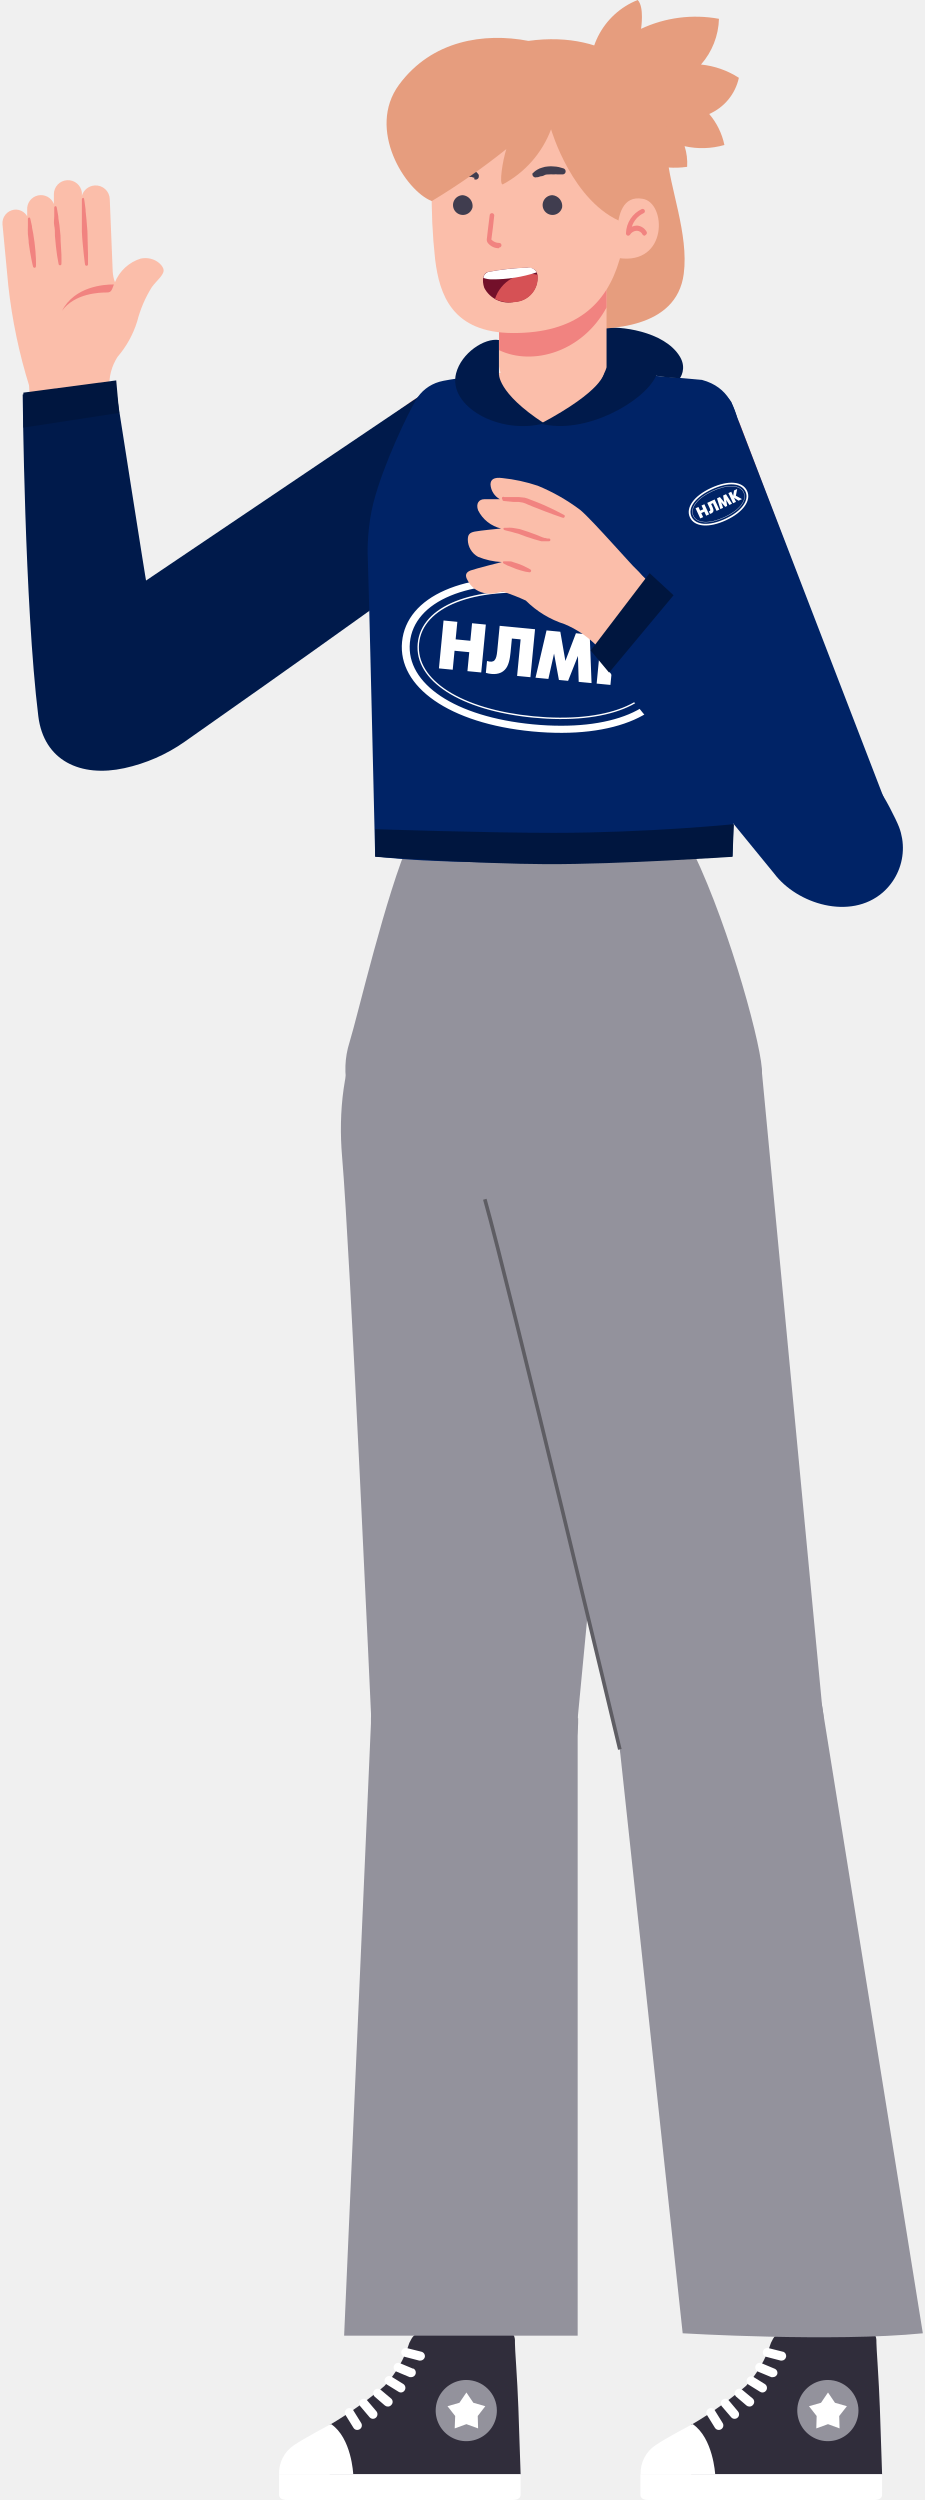
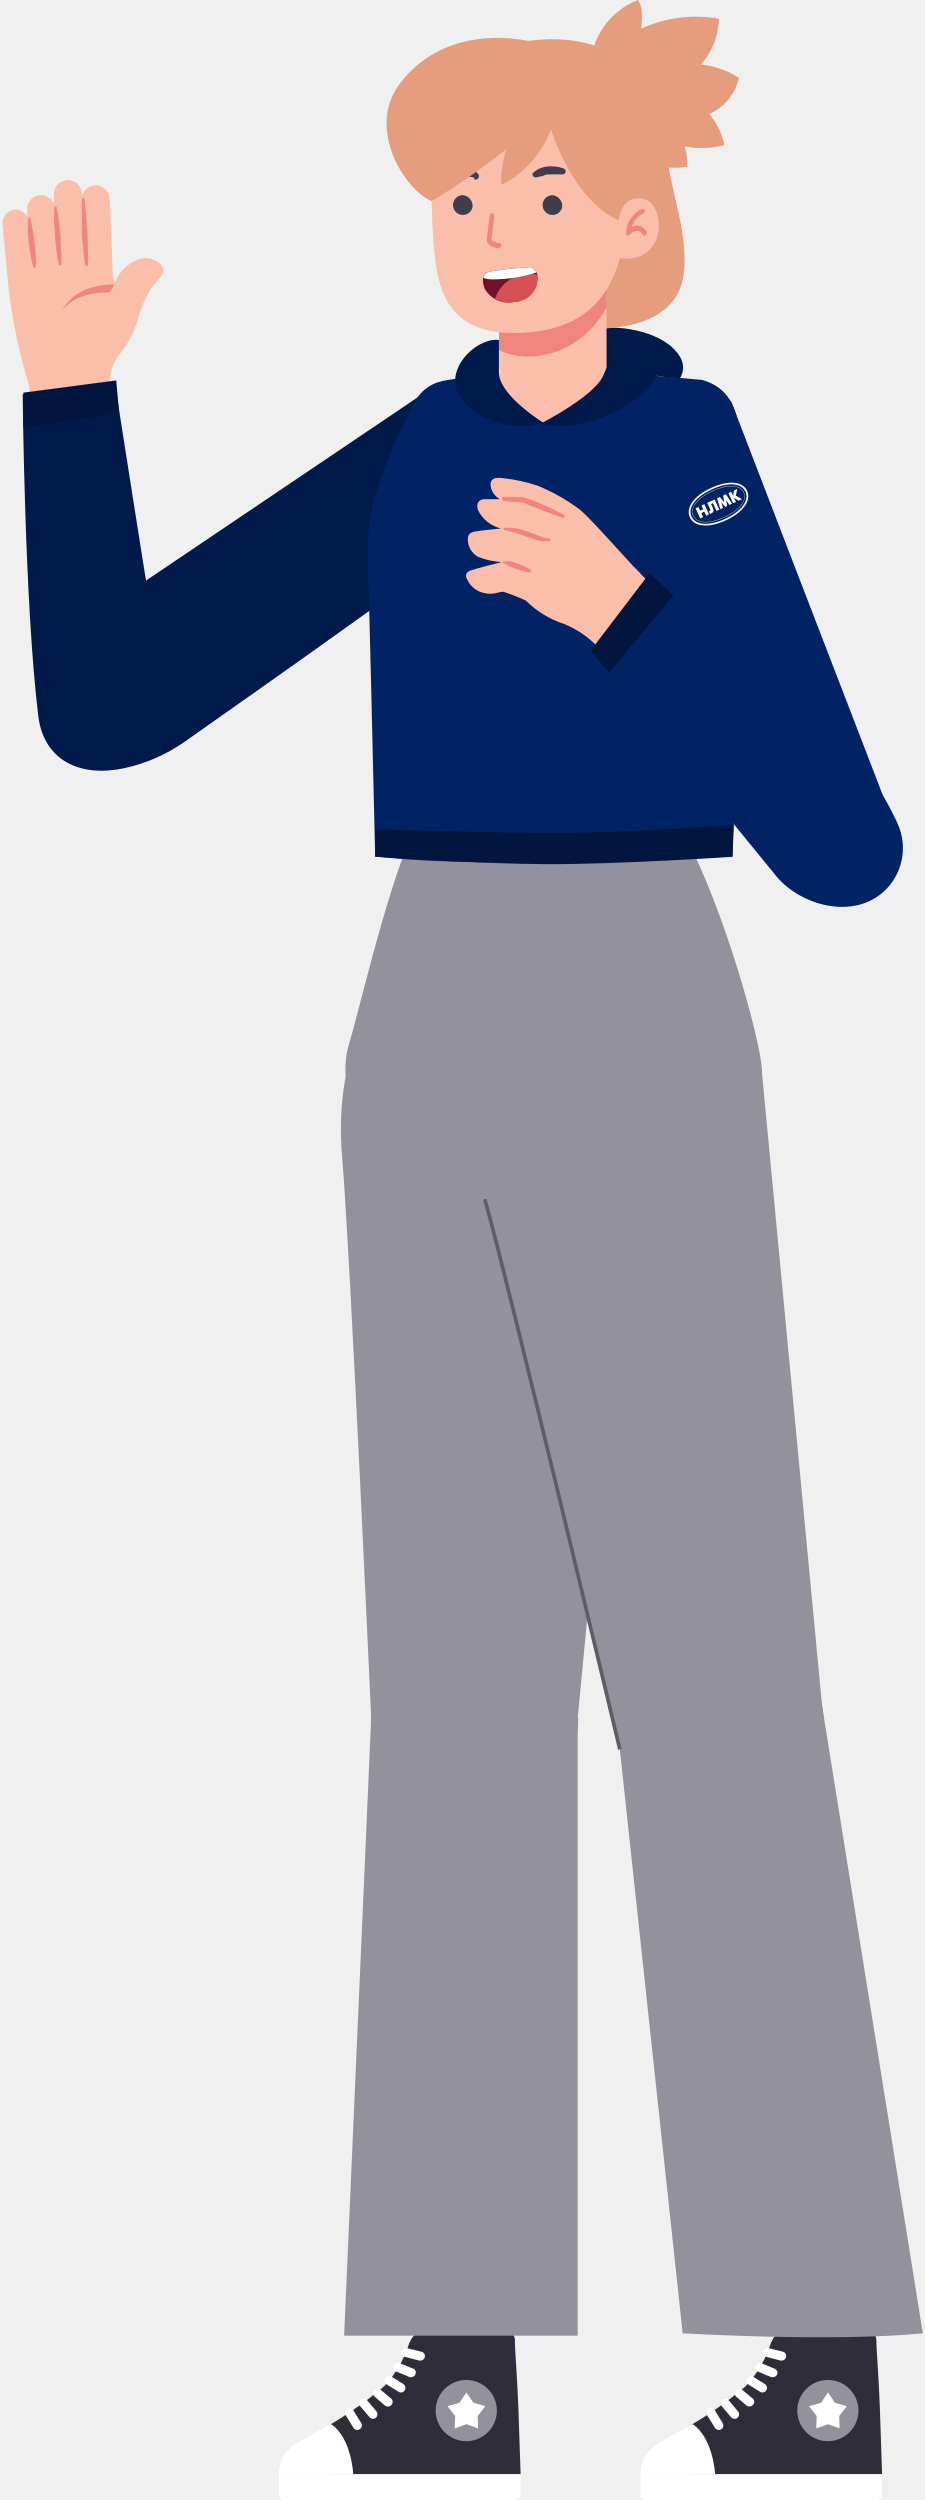
<svg xmlns="http://www.w3.org/2000/svg" width="190" height="514" viewBox="0 0 190 514" fill="none">
  <path d="M156.635 219.656C156.1 212.928 148.887 187.134 141.139 172.44C141.139 172.44 124.237 174.576 113.353 174.611C101.996 174.648 84.354 172.44 84.354 172.44C79.302 183.88 73.546 208.872 71.87 214.264C70.859 217.436 70.736 220.825 71.515 224.062C72.294 227.3 73.946 230.261 76.291 232.626C82.047 239.159 96.887 246.64 100.311 246.64C115.045 244.535 129.486 240.737 143.349 235.321C151.17 232.043 157.145 226.408 156.635 219.656Z" fill="#93929C" />
  <path d="M22.493 79.564C22.393 77.375 22.979 75.21 24.169 73.37C26.001 71.246 27.374 68.765 28.201 66.084C28.837 63.595 29.853 61.219 31.212 59.04C32.184 57.705 33.641 56.612 33.641 55.592C33.641 54.571 31.698 52.604 28.929 53.163C27.743 53.532 26.654 54.159 25.738 54.999C24.823 55.839 24.105 56.87 23.635 58.02C23.369 57.32 23.214 56.582 23.173 55.834L22.566 40.946C22.557 40.56 22.47 40.18 22.312 39.828C22.153 39.476 21.925 39.159 21.642 38.897C21.36 38.634 21.027 38.431 20.664 38.299C20.301 38.167 19.916 38.109 19.53 38.129C18.916 38.155 18.326 38.373 17.842 38.752C17.359 39.131 17.006 39.652 16.834 40.242V39.562C16.741 38.838 16.377 38.176 15.816 37.709C15.255 37.243 14.538 37.006 13.809 37.046C13.081 37.086 12.394 37.4 11.887 37.925C11.381 38.45 11.091 39.148 11.078 39.877V41.942C10.835 41.305 10.371 40.777 9.771 40.454C9.171 40.131 8.475 40.035 7.81 40.182C7.144 40.329 6.554 40.71 6.146 41.256C5.739 41.802 5.541 42.477 5.589 43.156V44.468C5.327 44.008 4.938 43.635 4.468 43.393C3.997 43.152 3.467 43.053 2.941 43.108C2.221 43.199 1.565 43.567 1.112 44.134C0.659 44.7 0.444 45.421 0.513 46.144L1.703 58.7C2.482 65.78 3.946 72.767 6.075 79.564C6.1 80.698 6.363 81.815 6.846 82.842C7.33 83.87 8.022 84.784 8.88 85.528C9.738 86.271 10.742 86.827 11.827 87.159C12.913 87.491 14.056 87.593 15.182 87.457C16.202 87.491 17.218 87.305 18.159 86.913C19.101 86.52 19.948 85.929 20.641 85.18C21.334 84.432 21.858 83.543 22.178 82.573C22.498 81.604 22.605 80.578 22.493 79.564Z" fill="#FBBEAA" />
  <path d="M104.343 475.941C104.343 473.602 103.414 471.36 101.76 469.707C100.107 468.053 97.865 467.124 95.526 467.124C93.188 467.124 90.945 468.053 89.292 469.707C87.639 471.36 86.71 473.602 86.71 475.941V495.104H104.343V475.941Z" fill="#FBBEAA" />
  <path d="M87.341 479.511C85.18 479.511 84.791 480.458 84.16 481.697C83.135 484.998 81.384 488.027 79.035 490.562C75.528 493.549 71.765 496.223 67.79 498.553V508.705H107.039C107.039 508.705 106.772 500.69 106.577 495.031C106.383 489.372 105.824 482.474 105.873 481.746C105.922 481.017 105.873 479.511 104.537 479.511H87.341Z" fill="#302D3B" />
  <path d="M102.157 495.589C102.162 496.836 101.796 498.055 101.107 499.093C100.418 500.132 99.435 500.942 98.285 501.421C97.135 501.9 95.868 502.026 94.645 501.785C93.423 501.543 92.3 500.943 91.418 500.062C90.537 499.181 89.938 498.057 89.696 496.835C89.454 495.612 89.58 494.346 90.059 493.195C90.538 492.045 91.349 491.063 92.387 490.373C93.425 489.684 94.644 489.318 95.891 489.323C97.551 489.33 99.141 489.992 100.315 491.166C101.488 492.339 102.151 493.93 102.157 495.589Z" fill="#93929C" />
  <path d="M95.891 491.897L97.324 494.01L99.778 494.715L98.223 496.731L98.296 499.281L95.891 498.406L93.487 499.281L93.584 496.731L92.005 494.715L94.459 494.01L95.891 491.897Z" fill="white" />
  <path d="M68.057 498.383C68.057 498.383 62.495 501.321 60.406 502.754C59.439 503.41 58.654 504.299 58.123 505.339C57.592 506.38 57.333 507.538 57.37 508.705H72.623C72.623 508.705 72.307 501.249 68.057 498.383Z" fill="white" />
  <path d="M107.039 508.705V512.907C107.039 513.611 106.407 514 105.339 514H59.046C58.002 514 57.37 513.611 57.37 512.907V508.705H107.039Z" fill="white" />
  <path d="M72.624 495.541C72.489 495.334 72.279 495.188 72.039 495.134C71.799 495.079 71.547 495.121 71.336 495.249C71.232 495.313 71.141 495.398 71.069 495.498C70.998 495.598 70.947 495.711 70.92 495.831C70.893 495.951 70.89 496.075 70.911 496.196C70.933 496.318 70.978 496.433 71.045 496.536L72.672 499.159C72.751 499.295 72.864 499.408 73.001 499.485C73.138 499.561 73.293 499.6 73.449 499.597C73.629 499.594 73.805 499.544 73.959 499.451C74.064 499.386 74.155 499.302 74.226 499.202C74.298 499.102 74.349 498.989 74.376 498.869C74.403 498.749 74.406 498.625 74.385 498.503C74.363 498.382 74.318 498.267 74.251 498.164L72.624 495.541Z" fill="white" />
  <path d="M75.489 493.525C75.409 493.432 75.312 493.356 75.203 493.301C75.094 493.246 74.975 493.213 74.853 493.204C74.731 493.195 74.609 493.21 74.493 493.249C74.377 493.287 74.27 493.348 74.177 493.427C74.085 493.507 74.009 493.604 73.954 493.713C73.899 493.822 73.866 493.941 73.857 494.063C73.848 494.185 73.863 494.307 73.901 494.423C73.94 494.539 74.001 494.647 74.08 494.739L75.975 496.973C76.062 497.076 76.17 497.159 76.291 497.218C76.412 497.276 76.545 497.309 76.679 497.314C76.855 497.31 77.027 497.258 77.174 497.163C77.322 497.067 77.441 496.933 77.516 496.774C77.592 496.615 77.622 496.438 77.603 496.263C77.584 496.088 77.516 495.922 77.408 495.783L75.489 493.525Z" fill="white" />
  <path d="M78.184 491.266C77.991 491.142 77.759 491.092 77.532 491.126C77.305 491.159 77.097 491.275 76.949 491.45C76.8 491.626 76.72 491.849 76.724 492.079C76.728 492.309 76.816 492.529 76.97 492.699L79.132 494.57C79.301 494.713 79.517 494.791 79.739 494.788C79.873 494.793 80.006 494.767 80.128 494.712C80.25 494.657 80.358 494.575 80.443 494.472C80.533 494.388 80.605 494.287 80.653 494.174C80.702 494.061 80.727 493.94 80.727 493.817C80.727 493.694 80.702 493.572 80.653 493.459C80.605 493.346 80.533 493.245 80.443 493.161L78.184 491.266Z" fill="white" />
  <path d="M82.921 490.149L80.492 488.643C80.279 488.517 80.025 488.48 79.784 488.539C79.544 488.598 79.336 488.749 79.205 488.959C79.139 489.064 79.095 489.181 79.076 489.303C79.056 489.425 79.061 489.55 79.091 489.67C79.12 489.79 79.173 489.903 79.247 490.002C79.321 490.101 79.414 490.184 79.521 490.246L81.95 491.752C82.094 491.848 82.263 491.898 82.435 491.898C82.594 491.894 82.748 491.85 82.884 491.769C83.02 491.688 83.133 491.574 83.213 491.436C83.341 491.226 83.382 490.974 83.328 490.734C83.273 490.493 83.128 490.284 82.921 490.149Z" fill="white" />
  <path d="M84.962 487.016L82.242 485.875C82.01 485.778 81.749 485.778 81.516 485.873C81.284 485.969 81.1 486.153 81.003 486.385C80.956 486.498 80.931 486.619 80.931 486.742C80.931 486.865 80.956 486.986 81.003 487.099C81.051 487.212 81.12 487.315 81.208 487.401C81.295 487.486 81.399 487.554 81.513 487.599L84.233 488.741H84.597C84.807 488.73 85.007 488.649 85.166 488.512C85.325 488.375 85.433 488.189 85.475 487.983C85.517 487.778 85.489 487.564 85.396 487.376C85.303 487.187 85.15 487.036 84.962 486.944V487.016Z" fill="white" />
  <path d="M86.661 483.519L83.65 482.766C83.411 482.708 83.16 482.747 82.95 482.874C82.741 483.002 82.59 483.207 82.532 483.446C82.474 483.684 82.513 483.936 82.641 484.145C82.769 484.355 82.974 484.505 83.212 484.563L86.2 485.34H86.418C86.627 485.338 86.83 485.268 86.997 485.141C87.163 485.014 87.284 484.837 87.341 484.636C87.393 484.398 87.352 484.149 87.225 483.941C87.098 483.733 86.897 483.582 86.661 483.519Z" fill="white" />
  <path d="M117.24 353.385C116.973 341.629 109.055 335.946 97.324 336.237C85.593 336.529 77.141 342.674 77.408 354.405L86.71 476.888H104.343L117.24 353.385Z" fill="#FBBEAA" />
  <path d="M118.77 353.311C118.705 350.52 118.09 347.77 116.962 345.216C115.834 342.663 114.213 340.357 112.194 338.43C110.174 336.503 107.795 334.992 105.191 333.984C102.588 332.977 99.811 332.492 97.021 332.557C94.23 332.623 91.479 333.237 88.926 334.366C86.372 335.494 84.066 337.114 82.139 339.134C80.212 341.154 78.701 343.533 77.694 346.136C76.686 348.74 76.201 351.516 76.267 354.307L70.752 480.216H118.769L118.77 353.311Z" fill="#93929C" />
  <path d="M178.664 475.941C178.664 473.602 177.735 471.36 176.082 469.707C174.428 468.053 172.186 467.124 169.848 467.124C167.509 467.124 165.267 468.053 163.613 469.707C161.96 471.36 161.031 473.602 161.031 475.941V495.104H178.664V475.941Z" fill="#FBBEAA" />
  <path d="M161.686 479.511C159.5 479.511 159.112 480.458 158.504 481.697C157.469 484.998 155.709 488.027 153.355 490.562C149.853 493.555 146.089 496.23 142.11 498.553V508.705H181.359C181.359 508.705 181.092 500.69 180.898 495.031C180.703 489.372 180.169 482.474 180.193 481.746C180.218 481.017 180.193 479.511 178.882 479.511H161.686Z" fill="#302D3B" />
  <path d="M176.501 495.589C176.506 496.835 176.141 498.053 175.453 499.091C174.765 500.128 173.784 500.939 172.635 501.418C171.486 501.898 170.22 502.026 168.999 501.786C167.777 501.546 166.654 500.949 165.771 500.07C164.889 499.192 164.288 498.071 164.043 496.85C163.798 495.629 163.921 494.363 164.397 493.212C164.872 492.061 165.679 491.077 166.714 490.385C167.748 489.693 168.966 489.323 170.211 489.323C171.875 489.323 173.471 489.983 174.65 491.157C175.829 492.331 176.495 493.925 176.501 495.589Z" fill="#93929C" />
  <path d="M170.236 491.897L171.669 494.01L174.122 494.715L172.543 496.731L172.616 499.281L170.236 498.406L167.831 499.281L167.904 496.731L166.325 494.715L168.803 494.01L170.236 491.897Z" fill="white" />
  <path d="M142.402 498.383C142.402 498.383 136.816 501.321 134.752 502.754C133.78 503.405 132.99 504.293 132.459 505.335C131.928 506.376 131.672 507.536 131.716 508.705H147.041C147.041 508.705 146.628 501.249 142.402 498.383Z" fill="white" />
  <path d="M181.359 508.705V512.907C181.359 513.611 180.752 514 179.683 514H133.342C132.274 514 131.666 513.611 131.666 512.907V508.705H181.359Z" fill="white" />
  <path d="M146.944 495.541C146.812 495.332 146.602 495.183 146.36 495.129C146.119 495.074 145.866 495.117 145.656 495.25C145.447 495.382 145.299 495.591 145.244 495.833C145.189 496.074 145.233 496.327 145.365 496.537L146.992 499.16C147.076 499.296 147.195 499.408 147.335 499.485C147.476 499.561 147.634 499.6 147.794 499.597C147.966 499.598 148.135 499.547 148.279 499.451C148.384 499.387 148.475 499.302 148.546 499.202C148.618 499.102 148.669 498.989 148.696 498.869C148.723 498.749 148.726 498.625 148.705 498.504C148.683 498.383 148.638 498.267 148.571 498.164L146.944 495.541Z" fill="white" />
  <path d="M149.834 493.525C149.674 493.338 149.448 493.221 149.203 493.199C148.958 493.176 148.714 493.249 148.523 493.403C148.334 493.568 148.217 493.798 148.194 494.047C148.172 494.296 148.246 494.544 148.401 494.739L150.32 496.974C150.404 497.08 150.511 497.165 150.633 497.224C150.755 497.283 150.889 497.314 151.024 497.314C151.202 497.315 151.377 497.266 151.527 497.17C151.678 497.075 151.797 496.938 151.872 496.777C151.946 496.615 151.972 496.435 151.947 496.259C151.922 496.083 151.846 495.918 151.729 495.783L149.834 493.525Z" fill="white" />
  <path d="M152.506 491.266C152.312 491.142 152.08 491.092 151.853 491.126C151.626 491.159 151.418 491.275 151.27 491.45C151.121 491.626 151.041 491.849 151.045 492.079C151.049 492.309 151.137 492.529 151.291 492.699L153.477 494.57C153.647 494.713 153.862 494.791 154.084 494.788C154.218 494.791 154.35 494.764 154.472 494.71C154.594 494.655 154.702 494.574 154.789 494.472C154.875 494.387 154.944 494.284 154.991 494.172C155.038 494.059 155.062 493.939 155.062 493.817C155.062 493.695 155.038 493.574 154.991 493.461C154.944 493.349 154.875 493.247 154.789 493.161L152.506 491.266Z" fill="white" />
  <path d="M157.242 490.149L154.814 488.643C154.604 488.555 154.37 488.545 154.153 488.615C153.937 488.685 153.753 488.83 153.635 489.025C153.517 489.219 153.473 489.45 153.511 489.674C153.549 489.898 153.667 490.101 153.842 490.246L156.271 491.752C156.415 491.847 156.584 491.898 156.757 491.898C156.918 491.896 157.077 491.852 157.217 491.771C157.358 491.691 157.475 491.575 157.558 491.436C157.684 491.223 157.722 490.969 157.663 490.728C157.604 490.488 157.453 490.28 157.242 490.149Z" fill="white" />
  <path d="M22.785 81.191L32.5 142.178C34.103 149.829 31.625 156.751 22.785 157.965C21.153 158.178 19.494 158.056 17.911 157.608C16.327 157.16 14.851 156.395 13.572 155.36C12.294 154.324 11.239 153.039 10.472 151.583C9.705 150.127 9.241 148.53 9.11 146.89L6.147 81.313C5.37 75.119 8.066 70.99 12.778 70.48C18.558 69.849 21.619 73.273 22.785 81.191Z" fill="#FBBEAA" />
  <path d="M159.282 487.016L156.562 485.875C156.449 485.827 156.327 485.803 156.205 485.803C156.082 485.803 155.961 485.827 155.848 485.875C155.735 485.922 155.632 485.992 155.546 486.08C155.46 486.167 155.393 486.271 155.348 486.385C155.257 486.611 155.257 486.863 155.347 487.089C155.438 487.315 155.612 487.498 155.833 487.599L158.578 488.741C158.69 488.766 158.806 488.766 158.918 488.741C159.105 488.741 159.288 488.685 159.443 488.582C159.599 488.478 159.72 488.33 159.792 488.158C159.866 487.938 159.854 487.699 159.76 487.487C159.665 487.276 159.495 487.108 159.282 487.016Z" fill="white" />
  <path d="M160.982 483.519L157.995 482.766C157.754 482.707 157.499 482.745 157.285 482.872C157.072 482.999 156.917 483.205 156.854 483.446C156.825 483.564 156.819 483.686 156.838 483.807C156.856 483.927 156.898 484.042 156.962 484.146C157.025 484.25 157.108 484.34 157.206 484.411C157.304 484.483 157.415 484.535 157.534 484.563L160.521 485.34H160.764C160.983 485.324 161.189 485.231 161.347 485.079C161.506 484.927 161.606 484.725 161.632 484.507C161.658 484.289 161.607 484.069 161.489 483.884C161.37 483.7 161.191 483.562 160.982 483.494V483.519Z" fill="white" />
  <path d="M169.022 353.02C167.829 347.507 164.495 342.693 159.754 339.637C155.013 336.581 149.252 335.533 143.738 336.723C132.25 339.152 126.056 350.47 128.534 361.958L161.031 478.904H178.882L169.022 353.02Z" fill="#FBBEAA" />
  <path d="M169.018 350.712C167.7 345.332 164.335 340.677 159.639 337.739C154.943 334.8 149.286 333.809 143.87 334.976C138.455 336.143 133.708 339.377 130.64 343.989C127.571 348.601 126.422 354.228 127.438 359.674L140.358 479.726C140.358 479.726 171.301 481.572 189.735 479.726L169.018 350.712Z" fill="#93929C" />
  <path d="M14.891 135.426L84.645 82.43C92.782 77.232 98.32 80.001 102.643 85.563C104.617 88.255 105.532 91.579 105.214 94.902C104.897 98.225 103.367 101.316 100.918 103.584L31.334 154.856C28.882 156.927 25.725 157.972 22.521 157.773C19.318 157.574 16.315 156.146 14.138 153.787L13.822 153.447C12.667 152.215 11.775 150.76 11.2 149.171C10.626 147.582 10.381 145.893 10.481 144.207C10.581 142.52 11.024 140.872 11.782 139.362C12.54 137.852 13.598 136.513 14.891 135.426Z" fill="#FBBEAA" />
  <path d="M100.918 103.56C101.563 103.006 102.148 102.388 102.667 101.715C103.126 99.986 103.185 98.176 102.84 96.421C102.495 94.666 101.755 93.013 100.676 91.587C97.008 85.928 89.309 81.483 85.884 82.333L82.484 84.057L43.988 113.203C47.395 121.21 51.997 128.654 57.638 135.28L100.918 103.56Z" fill="#F18380" />
  <path d="M90.401 78.641L30.037 119.353C30.291 121.435 23.6 78.641 23.6 78.641L4.665 81.105C4.665 81.105 5.05 124.317 7.877 147.251C9.005 156.407 16.556 159.902 25.569 157.935C30.018 156.964 34.208 155.138 37.935 152.522C53.954 141.278 98.895 109.608 102.57 105.624C108.909 98.751 108.909 93.602 105.266 87.943C101.622 82.284 93.826 77.79 90.401 78.641Z" fill="#001A4B" />
  <path d="M118.771 353.312L131.23 222.862C131.23 208.459 116.39 192.769 94.507 196.145C74.737 199.23 68.713 219.097 70.341 237.92C71.968 256.743 76.364 354.235 76.364 354.235C76.429 357.026 77.044 359.776 78.172 362.33C79.301 364.883 80.921 367.189 82.941 369.116C84.96 371.043 87.34 372.554 89.943 373.561C92.547 374.569 95.323 375.054 98.114 374.989C100.905 374.923 103.655 374.309 106.209 373.18C108.762 372.052 111.068 370.432 112.995 368.412C114.922 366.392 116.433 364.013 117.441 361.41C118.448 358.806 118.933 356.03 118.868 353.239L118.771 353.312Z" fill="#93929C" />
  <path d="M169.021 350.712L156.634 220.287C154.011 206.127 136.403 193.57 115.539 201.002C96.716 207.73 94.53 228.375 99.679 246.566C104.828 264.758 127.44 359.675 127.44 359.675C128.759 365.055 132.123 369.71 136.82 372.648C141.516 375.587 147.173 376.578 152.588 375.411C158.004 374.243 162.75 371.01 165.819 366.398C168.888 361.786 170.036 356.158 169.021 350.712Z" fill="#93929C" />
  <path d="M99.68 246.567C104.805 264.759 127.441 359.676 127.441 359.676" stroke="#5E5D63" stroke-width="0.75" stroke-miterlimit="10" />
  <path d="M103.323 76.576C103.323 76.576 92.588 78.446 90.499 79.005C89.266 79.294 88.127 79.891 87.188 80.741C86.25 81.591 85.542 82.665 85.131 83.862C83.796 87.044 76.922 107.883 76.291 110.142C75.864 112.63 76.265 115.19 77.432 117.428C78.428 120.148 83.577 132.535 83.577 132.535L84.354 172.44L113.352 177.039L141.139 172.44C141.139 172.44 150.854 98.216 151.34 93.626C151.826 89.036 149.543 80.171 144.054 79.053C138.564 77.936 123.506 76.625 123.506 76.625L103.323 76.576Z" fill="#FBBEAA" />
  <path d="M82.993 156.395V170.424C101.986 172.173 132.25 170.934 143.616 170.424C144.151 166.417 144.709 159.616 145.292 155.099C129.821 155.487 104.269 156.929 82.993 156.395Z" fill="white" />
  <path d="M100.235 76.939C100.992 81.484 105.337 86.613 111.396 87.049C119.727 87.65 122.578 84.513 125.986 76.561C125.986 76.561 141.989 77.863 144.321 78.106C149.843 79.59 151.387 83.943 152.115 88.679C152.844 93.415 150.601 176.068 150.601 176.068C150.601 176.068 100.475 178.934 77.134 176.068C77.134 176.068 75.732 115.766 75.611 114.43C75.514 112.974 75.6 107.973 76.756 103.448C78.858 95.22 84.087 84.64 85.472 82.308C86.533 80.453 88.275 79.085 90.329 78.495C91.762 78.033 100.235 76.939 100.235 76.939Z" fill="#002366" />
  <path d="M183.157 168.87L152.044 86.996C147.891 78.252 141.746 77.669 135.043 80.098C131.942 81.335 129.406 83.67 127.919 86.659C126.431 89.647 126.097 93.079 126.979 96.298L159.015 176.715C159.986 179.774 162.105 182.339 164.926 183.869C167.747 185.4 171.052 185.778 174.146 184.924L174.608 184.803C176.24 184.357 177.764 183.584 179.088 182.53C180.411 181.477 181.507 180.165 182.307 178.674C183.106 177.183 183.594 175.545 183.741 173.859C183.887 172.174 183.688 170.476 183.157 168.87Z" fill="#FBBEAA" />
  <path d="M170.26 134.916L152.044 86.996C151.556 85.945 150.979 84.937 150.32 83.984C148.089 82.587 145.534 81.79 142.904 81.671C140.275 81.552 137.659 82.115 135.31 83.304C132.583 84.631 130.391 86.85 129.097 89.593C127.803 92.335 127.484 95.438 128.194 98.387C128.194 98.678 128.364 99.237 128.509 99.99L147.308 147.229C155.519 144.268 163.252 140.12 170.26 134.916Z" fill="#F18380" />
  <path d="M150.344 82.624L184.923 172.37C156.521 163.281 159.85 137.961 144.403 140.56C144.403 140.56 126.59 98.751 125.91 95.011C125.201 92.062 125.519 88.96 126.813 86.217C128.107 83.474 130.3 81.255 133.027 79.928C140.629 76.042 148.207 79.564 150.344 82.624Z" fill="#002366" />
  <path d="M93.77 76.769C92.048 83.479 102.583 89.497 111.886 87.049C102.094 80.684 102.583 76.767 102.583 76.767V69.912C99.646 69.422 94.855 72.545 93.77 76.769Z" fill="#001A4B" />
  <path d="M124.126 67.464C127.064 66.974 136.572 67.968 139.794 73.339C141.263 75.788 139.794 77.746 139.794 77.746C139.794 77.746 137.836 77.746 134.898 77.257C132.45 82.642 120.209 89.497 111.184 87.099C124.126 80.194 124.126 76.766 124.126 76.766V67.464Z" fill="#001A4B" />
  <path d="M120.786 130.422L159.452 178.585C164.042 184.899 170.843 187.717 177.619 182.034C178.872 180.969 179.896 179.66 180.629 178.188C181.361 176.715 181.787 175.109 181.88 173.467C181.973 171.825 181.732 170.181 181.171 168.635C180.609 167.089 179.74 165.673 178.615 164.473L132.031 118.327C127.975 113.59 123.093 112.838 119.547 115.898C115.248 119.711 115.758 124.18 120.786 130.422Z" fill="#FBBEAA" />
-   <path d="M91.193 127.574L94.028 127.847L93.68 131.452L96.705 131.743L97.052 128.139L99.887 128.412L98.939 138.26L96.104 137.987L96.479 134.087L93.454 133.796L93.079 137.696L90.244 137.423L91.192 127.574L91.193 127.574ZM110.002 129.386L109.054 139.234L106.315 138.97L107.038 131.456L105.244 131.284L104.972 134.11C104.85 135.38 104.604 136.928 103.765 137.731C102.918 138.634 101.468 138.793 99.892 138.343L100.128 135.901C101.608 136.341 102.046 135.787 102.234 133.838L102.732 128.667L110.004 129.368L110.002 129.386ZM112.369 129.613L115.203 129.886L116.243 135.891L118.41 130.195L121.244 130.468L121.622 140.444L118.978 140.19L118.827 134.858L116.802 139.98L114.913 139.798L113.912 134.384L112.746 139.589L110.103 139.335L112.368 129.613L112.369 129.613ZM123.611 130.696L126.445 130.969L126.06 134.967L129.184 131.233L132.304 131.533L128.247 136.063L131.452 141.391L128.054 141.064L125.891 136.82L125.506 140.818L122.671 140.545L123.619 130.697L123.611 130.696L123.611 130.696ZM112.43 118.984C95.423 117.347 83.562 122.605 82.661 131.962C81.768 141.228 92.391 148.743 109.406 150.381C126.508 152.028 138.284 146.662 139.175 137.404C140.076 128.047 129.54 120.632 112.43 118.984ZM109.547 148.923C93.572 147.385 83.455 140.606 84.273 132.117C85.099 123.539 96.323 118.905 112.289 120.442C128.351 121.989 138.398 128.662 137.572 137.249C136.754 145.738 125.617 150.471 109.547 148.923ZM112.157 121.811C97.136 120.364 86.618 124.57 85.877 132.271C85.135 139.973 94.657 146.108 109.678 147.555C124.7 149.001 135.218 144.796 135.959 137.094C136.71 129.393 127.188 123.258 112.157 121.811ZM109.706 147.268C94.867 145.839 85.439 139.813 86.162 132.308C86.885 124.803 97.297 120.687 112.128 122.115C126.959 123.543 136.395 129.571 135.672 137.075C134.958 144.581 124.545 148.698 109.706 147.269L109.706 147.268Z" fill="white" />
  <path d="M134.363 120.853C130.064 116.505 122.025 107.13 119.305 104.847C116.615 102.82 113.676 101.147 110.561 99.868C108.198 99.076 105.754 98.547 103.275 98.289C101.55 98.07 100.846 98.581 100.846 99.625C100.889 100.247 101.088 100.849 101.423 101.375C101.758 101.901 102.219 102.334 102.765 102.637H99.583C98.49 102.637 97.786 103.511 98.296 104.92C98.759 105.85 99.421 106.668 100.235 107.314C101.05 107.961 101.996 108.42 103.008 108.66C103.008 108.66 98.709 109.073 97.616 109.291C96.523 109.51 96.183 109.923 96.183 110.967C96.192 111.689 96.393 112.395 96.764 113.013C97.135 113.632 97.664 114.141 98.296 114.489C99.843 115.117 101.485 115.478 103.153 115.558C103.153 115.558 97.834 116.894 96.766 117.282C95.697 117.671 95.576 118.375 96.134 119.298C96.453 119.948 96.912 120.519 97.479 120.969C98.047 121.418 98.707 121.735 99.413 121.897C101.429 122.431 102.789 121.557 103.518 121.678C105.083 122.183 106.616 122.783 108.108 123.476C110.348 125.706 113.087 127.371 116.099 128.333C118.34 129.274 120.396 130.606 122.171 132.268C122.997 133.043 123.971 133.645 125.034 134.038C126.097 134.431 127.228 134.606 128.361 134.554C129.493 134.502 130.603 134.224 131.626 133.735C132.649 133.246 133.563 132.557 134.315 131.709C138.201 127.58 137.545 124.131 134.363 120.853Z" fill="#FBBEAA" />
  <path d="M121.776 133.845L159.171 179.603C163.857 185.848 174.806 189.28 181.495 183.494C182.732 182.411 183.736 181.087 184.446 179.603C185.156 178.12 185.558 176.508 185.626 174.864C185.694 173.221 185.428 171.581 184.843 170.044C184.259 168.506 181.659 163.328 180.516 162.145L133.658 118.137L121.776 133.845Z" fill="#002366" />
  <path d="M103.299 102.661C103.292 102.701 103.293 102.743 103.303 102.782C103.313 102.822 103.332 102.858 103.357 102.891C103.382 102.923 103.414 102.949 103.45 102.968C103.486 102.987 103.525 102.998 103.566 103.001L105.557 103.196H106.529C106.869 103.196 107.185 103.317 107.525 103.341C107.884 103.449 108.233 103.587 108.569 103.754L109.686 104.216C111.192 104.823 112.698 105.381 113.815 105.794C114.933 106.207 115.71 106.45 115.71 106.45C115.771 106.476 115.84 106.478 115.903 106.455C115.966 106.433 116.019 106.388 116.05 106.329C116.095 106.269 116.12 106.197 116.12 106.122C116.12 106.048 116.095 105.975 116.05 105.916L114.228 104.968L112.334 104.07C111.654 103.754 110.901 103.438 110.148 103.147L109.006 102.71C108.639 102.544 108.257 102.414 107.865 102.321L106.699 102.2H105.703H104.222H103.663C103.602 102.151 103.524 102.129 103.446 102.138C103.369 102.148 103.298 102.187 103.25 102.248C103.202 102.309 103.18 102.387 103.189 102.465C103.198 102.542 103.237 102.613 103.299 102.661ZM103.76 108.515H104.197C104.561 108.482 104.927 108.482 105.29 108.515L106.043 108.636C106.321 108.671 106.596 108.719 106.869 108.782L108.521 109.316C109.638 109.68 110.731 110.142 111.556 110.482C111.556 110.482 111.824 110.482 111.799 110.603H112.091L112.528 110.725H112.795H112.941C113.014 110.742 113.078 110.787 113.119 110.851C113.159 110.914 113.174 110.991 113.159 111.065C113.149 111.123 113.119 111.176 113.075 111.216C113.031 111.255 112.976 111.279 112.917 111.283H111.678H111.289C110.439 111.065 109.298 110.725 108.181 110.336L106.553 109.729L105.8 109.535L105.145 109.34C104.809 109.241 104.469 109.16 104.124 109.097L103.711 108.976C103.675 108.965 103.641 108.947 103.611 108.922C103.581 108.898 103.557 108.868 103.539 108.834C103.521 108.8 103.51 108.763 103.506 108.725C103.502 108.687 103.506 108.648 103.517 108.612C103.546 108.576 103.583 108.548 103.626 108.531C103.668 108.514 103.715 108.509 103.76 108.515ZM103.76 115.412H104.659C104.902 115.412 105.217 115.412 105.533 115.582L106.529 115.898C107.156 116.119 107.764 116.387 108.35 116.7C108.62 116.826 108.88 116.972 109.128 117.137C109.177 117.194 109.205 117.267 109.205 117.343C109.205 117.419 109.177 117.492 109.128 117.55C109.058 117.623 108.962 117.667 108.861 117.671L107.962 117.525C107.452 117.404 106.796 117.21 106.14 116.991L105.193 116.602L104.367 116.287C104.092 116.165 103.825 116.027 103.566 115.874C103.497 115.833 103.446 115.768 103.424 115.691C103.401 115.615 103.409 115.532 103.444 115.461C103.516 115.415 103.603 115.397 103.687 115.412H103.76Z" fill="#F18380" />
  <path d="M22.008 60.134C22.931 60.134 23.003 59.551 23.416 58.482C21.352 58.482 15.353 58.871 12.73 63.923C15.377 60.279 20.453 60.134 22.008 60.134ZM17.296 40.922C17.296 40.922 17.442 41.772 17.587 43.011C17.587 43.642 17.733 44.395 17.782 45.172C17.83 45.95 17.903 46.8 17.976 47.601C17.976 49.301 18.097 50.977 18.097 52.24C18.097 53.503 18.097 54.353 18.097 54.353C18.098 54.394 18.089 54.434 18.073 54.471C18.057 54.508 18.033 54.541 18.004 54.568C17.974 54.596 17.939 54.617 17.901 54.63C17.862 54.643 17.822 54.648 17.782 54.645C17.713 54.641 17.648 54.616 17.595 54.572C17.543 54.528 17.506 54.468 17.49 54.402C17.49 54.402 17.345 53.552 17.223 52.289C17.102 51.026 16.907 49.35 16.834 47.674C16.834 46.824 16.834 45.974 16.834 45.245C16.834 44.517 16.834 43.715 16.834 43.084C16.834 41.796 16.834 40.971 16.834 40.971C16.834 40.93 16.843 40.89 16.859 40.853C16.875 40.816 16.898 40.783 16.928 40.755C16.958 40.728 16.993 40.707 17.031 40.694C17.069 40.681 17.11 40.676 17.15 40.679C17.197 40.706 17.235 40.745 17.261 40.792C17.286 40.839 17.299 40.893 17.296 40.946V40.922ZM11.661 42.622C11.661 42.622 11.807 43.351 11.977 44.419C11.977 44.978 12.147 45.609 12.22 46.29C12.293 46.97 12.366 47.698 12.438 48.427C12.438 49.884 12.608 51.342 12.633 52.434C12.657 53.527 12.633 54.28 12.633 54.28C12.63 54.319 12.619 54.356 12.601 54.39C12.584 54.424 12.56 54.455 12.53 54.48C12.501 54.504 12.467 54.523 12.43 54.535C12.394 54.547 12.355 54.551 12.317 54.547C12.252 54.543 12.19 54.517 12.141 54.472C12.093 54.428 12.06 54.369 12.05 54.305C12.05 54.305 11.904 53.576 11.734 52.507C11.564 51.439 11.418 49.957 11.297 48.524C11.297 47.795 11.297 47.067 11.151 46.387C11.005 45.707 11.151 45.051 11.151 44.492C11.151 43.399 11.151 42.671 11.151 42.671C11.151 42.63 11.159 42.59 11.175 42.553C11.191 42.516 11.215 42.483 11.245 42.456C11.274 42.428 11.31 42.407 11.348 42.394C11.386 42.381 11.427 42.376 11.467 42.379C11.521 42.401 11.567 42.438 11.602 42.485C11.636 42.533 11.656 42.588 11.661 42.646V42.622ZM6.221 44.929C6.221 44.929 6.366 45.537 6.561 46.46C6.561 46.897 6.755 47.431 6.828 48.014C6.901 48.597 6.998 49.204 7.095 49.811C7.265 51.05 7.338 52.24 7.386 53.212C7.435 54.183 7.386 54.766 7.386 54.766C7.387 54.806 7.378 54.846 7.362 54.883C7.346 54.92 7.322 54.954 7.293 54.981C7.263 55.009 7.228 55.03 7.19 55.043C7.151 55.056 7.111 55.061 7.071 55.057C7.009 55.054 6.949 55.031 6.901 54.992C6.853 54.953 6.819 54.899 6.804 54.839C6.804 54.839 6.634 54.232 6.464 53.333C6.294 52.434 6.051 51.172 5.905 49.957C5.905 49.326 5.783 48.718 5.735 48.136C5.686 47.553 5.735 47.018 5.735 46.557C5.735 45.634 5.735 45.002 5.735 45.002C5.735 44.962 5.743 44.922 5.759 44.885C5.775 44.848 5.799 44.815 5.829 44.787C5.858 44.76 5.893 44.739 5.932 44.726C5.97 44.713 6.01 44.708 6.051 44.711C6.095 44.736 6.134 44.771 6.163 44.813C6.193 44.855 6.212 44.903 6.221 44.954V44.929Z" fill="#F18380" />
  <path d="M133.559 117.838L138.482 122.382L125.228 138.287L121.441 133.743L133.559 117.838Z" fill="#00163F" />
  <path d="M23.896 78.209L24.495 84.892L4.803 87.921L4.803 80.726L23.896 78.209Z" fill="#00163F" />
  <path d="M150.887 169.453L150.6 176.157C150.6 176.157 127.301 177.722 112.352 177.672C98.586 177.625 77.134 176.157 77.134 176.157L77.134 170.476C77.134 170.476 99.519 171.234 113.867 171.234C133.18 171.234 150.887 169.453 150.887 169.453Z" fill="#00163F" />
  <path d="M121.88 18.575C120.857 14.886 121.233 10.95 122.936 7.521C124.639 4.093 127.548 1.414 131.106 0C132.519 1.414 131.8 5.927 131.8 5.927C136.795 3.587 142.397 2.867 147.821 3.869C147.723 7.337 146.415 10.662 144.126 13.268C146.901 13.548 149.57 14.483 151.913 15.996C151.558 17.631 150.819 19.157 149.759 20.451C148.698 21.744 147.345 22.767 145.812 23.436C147.373 25.264 148.448 27.456 148.937 29.81C146.273 30.578 143.458 30.663 140.753 30.058C141.19 31.426 141.366 32.865 141.274 34.298C138.704 34.676 136.084 34.482 133.598 33.732C131.112 32.982 128.821 31.694 126.89 29.958C124.327 26.623 122.609 22.718 121.88 18.575Z" fill="#E69D7E" />
  <path d="M137.207 31.968C137.603 38.391 141.646 48.137 140.579 56.297C139.091 67.804 124.856 67.68 119.351 67.68H111.191V31.968H137.207Z" fill="#E69D7E" />
  <path d="M124.707 54.461V75.516C124.707 75.516 123.046 82.758 111.935 82.758C109.725 82.944 107.527 82.277 105.792 80.893C104.058 79.51 102.92 77.514 102.611 75.318V54.486L124.707 54.461Z" fill="#FBBEAA" />
  <path d="M102.611 71.994C109.579 75.318 119.772 72.342 124.707 63.215V54.461H102.611V71.994Z" fill="#F18380" />
  <path d="M88.772 38.291C88.681 43.327 88.913 48.363 89.466 53.369C90.359 60.536 92.914 68.472 105.562 68.472C118.21 68.472 124.682 62.743 127.386 53.369C129.022 47.715 132.346 39.332 130.982 29.66C129.618 19.988 123.79 13.664 110.05 13.292C96.311 12.92 87.358 19.096 88.772 38.291Z" fill="#FBBEAA" />
  <path d="M115.581 42.606C115.497 42.98 115.309 43.322 115.038 43.594C114.768 43.866 114.427 44.055 114.054 44.142C113.68 44.228 113.29 44.206 112.929 44.081C112.567 43.955 112.248 43.729 112.009 43.43C111.769 43.131 111.619 42.771 111.576 42.39C111.533 42.009 111.598 41.624 111.764 41.279C111.93 40.934 112.19 40.642 112.514 40.438C112.838 40.234 113.214 40.126 113.597 40.126C113.89 40.157 114.175 40.246 114.434 40.388C114.694 40.529 114.922 40.721 115.107 40.952C115.291 41.182 115.428 41.448 115.51 41.732C115.591 42.016 115.615 42.313 115.581 42.606Z" fill="#403D4F" />
  <path d="M97.154 42.606C97.07 42.98 96.882 43.322 96.612 43.594C96.342 43.866 96.001 44.055 95.627 44.142C95.254 44.228 94.864 44.206 94.502 44.081C94.141 43.955 93.822 43.729 93.582 43.43C93.343 43.131 93.193 42.771 93.15 42.39C93.107 42.009 93.172 41.624 93.338 41.279C93.504 40.934 93.764 40.642 94.088 40.438C94.412 40.234 94.787 40.126 95.171 40.126C95.464 40.157 95.749 40.246 96.008 40.388C96.267 40.529 96.496 40.721 96.681 40.952C96.865 41.182 97.002 41.448 97.083 41.732C97.165 42.016 97.189 42.313 97.154 42.606Z" fill="#403D4F" />
  <path d="M109.579 35.588C109.579 35.588 109.579 35.588 109.802 35.365C110.001 35.186 110.217 35.029 110.447 34.894C110.755 34.704 111.089 34.562 111.439 34.472C111.829 34.328 112.239 34.244 112.654 34.224C113.058 34.174 113.466 34.174 113.869 34.224C114.211 34.235 114.552 34.276 114.886 34.348L115.853 34.621C116.013 34.672 116.147 34.784 116.225 34.932C116.304 35.08 116.322 35.253 116.275 35.414C116.237 35.543 116.159 35.656 116.052 35.737C115.945 35.817 115.814 35.861 115.68 35.861H114.713C114.424 35.824 114.133 35.824 113.845 35.861C113.514 35.836 113.183 35.836 112.853 35.861C112.53 35.861 112.208 35.861 111.91 36.034C111.613 36.208 111.365 36.233 111.117 36.258L110.596 36.431H110.373C110.218 36.498 110.043 36.502 109.885 36.442C109.728 36.382 109.6 36.262 109.529 36.109C109.486 36.025 109.463 35.931 109.463 35.836C109.463 35.741 109.486 35.648 109.529 35.563L109.579 35.588Z" fill="#403D4F" />
  <path d="M97.526 36.53H97.378L96.981 36.382H96.708H96.435C96.216 36.309 95.992 36.251 95.766 36.208C95.536 36.171 95.301 36.171 95.071 36.208C94.858 36.171 94.64 36.171 94.426 36.208H93.633C93.466 36.202 93.308 36.131 93.193 36.011C93.077 35.89 93.013 35.73 93.013 35.563C93.018 35.44 93.058 35.321 93.128 35.22C93.198 35.119 93.296 35.04 93.41 34.993L94.178 34.72C94.459 34.628 94.751 34.578 95.046 34.571C95.375 34.522 95.71 34.522 96.038 34.571C96.69 34.636 97.309 34.886 97.824 35.29C98.011 35.414 98.171 35.575 98.295 35.761C98.419 35.91 98.419 35.96 98.444 35.96V36.208C98.458 36.325 98.439 36.443 98.391 36.55C98.342 36.657 98.265 36.749 98.168 36.815C98.071 36.882 97.957 36.92 97.84 36.927C97.722 36.933 97.606 36.908 97.502 36.853L97.526 36.53Z" fill="#403D4F" />
  <path d="M102.61 51.038C102.194 51.048 101.781 50.966 101.399 50.799C101.018 50.632 100.678 50.384 100.403 50.071C100.295 49.964 100.211 49.837 100.156 49.696C100.1 49.555 100.075 49.404 100.081 49.253C100.081 48.98 100.527 45.557 100.676 44.293C100.676 44.168 100.725 44.048 100.814 43.959C100.902 43.871 101.022 43.821 101.147 43.821C101.272 43.821 101.392 43.871 101.48 43.959C101.569 44.048 101.618 44.168 101.618 44.293C101.618 44.491 101.097 48.98 101.023 49.253C101.229 49.474 101.479 49.65 101.756 49.769C102.034 49.889 102.333 49.949 102.635 49.947C102.76 49.947 102.88 49.997 102.968 50.085C103.057 50.173 103.106 50.293 103.106 50.418C103.106 50.543 103.057 50.663 102.968 50.751C102.88 50.84 102.76 50.889 102.635 50.889L102.61 51.038Z" fill="#F18380" />
  <path d="M100.279 55.924C99.337 56.172 99.014 57.561 99.56 59.173C100.13 60.282 101.056 61.167 102.189 61.689C103.321 62.21 104.596 62.337 105.809 62.049C106.468 62.015 107.113 61.849 107.706 61.563C108.3 61.276 108.831 60.874 109.267 60.38C109.703 59.886 110.037 59.309 110.248 58.685C110.459 58.06 110.544 57.4 110.497 56.742C110.497 55.676 109.777 55.031 108.389 55.031C105.665 55.102 102.953 55.401 100.279 55.924Z" fill="#73102A" />
  <path d="M110.547 56.742C110.547 56.742 110.547 56.593 110.547 56.494C108.728 56.068 106.815 56.341 105.189 57.26C103.562 58.179 102.341 59.676 101.767 61.454C103.051 62.083 104.495 62.308 105.909 62.099C106.568 62.058 107.211 61.887 107.803 61.594C108.394 61.301 108.921 60.894 109.353 60.395C109.785 59.896 110.113 59.316 110.318 58.689C110.523 58.062 110.601 57.4 110.547 56.742Z" fill="#D65155" />
  <path d="M101.122 57.437C104.255 57.462 107.372 56.977 110.348 55.998C110.165 55.663 109.885 55.39 109.544 55.217C109.203 55.045 108.817 54.98 108.438 55.031C105.715 55.102 103.002 55.401 100.329 55.924C100.069 56.011 99.842 56.173 99.674 56.389C99.506 56.605 99.406 56.866 99.386 57.139C99.943 57.341 100.531 57.442 101.122 57.437Z" fill="white" />
  <path d="M113.299 26.585C113.299 26.585 117.689 41.763 128.179 45.756C129.397 45.771 130.601 45.493 131.689 44.944C132.777 44.396 133.716 43.594 134.429 42.606C137.215 36.746 137.999 30.133 136.661 23.783C134.9 16.045 125.6 6.076 108.637 8.407C99.585 6.671 88.797 8.258 82.051 17.409C75.306 26.561 83.341 39.233 88.772 41.341C94.114 38.125 99.234 34.554 104.098 30.653C103.354 32.984 102.561 37.919 103.354 37.919C107.939 35.478 111.475 31.448 113.299 26.585Z" fill="#E69D7E" />
  <path d="M126.89 47.591C127.088 44.218 128.006 40.151 132.098 40.87C137.058 41.59 137.405 54.609 127.138 53.047L126.89 47.591Z" fill="#FBBEAA" />
  <path d="M132.519 48.459C132.434 48.456 132.351 48.431 132.278 48.388C132.204 48.345 132.142 48.284 132.098 48.211C131.995 47.992 131.835 47.805 131.634 47.669C131.433 47.534 131.199 47.456 130.957 47.443C130.674 47.445 130.396 47.52 130.149 47.658C129.902 47.797 129.693 47.996 129.543 48.236C129.488 48.325 129.404 48.393 129.305 48.429C129.206 48.465 129.098 48.467 128.998 48.435C128.903 48.393 128.823 48.323 128.769 48.234C128.716 48.145 128.692 48.042 128.7 47.939C128.732 46.893 129.053 45.876 129.626 45.001C130.199 44.126 131.003 43.426 131.949 42.979C132.009 42.955 132.072 42.944 132.136 42.946C132.2 42.948 132.263 42.963 132.321 42.99C132.379 43.017 132.431 43.056 132.473 43.104C132.516 43.151 132.548 43.207 132.568 43.268C132.589 43.329 132.596 43.393 132.591 43.457C132.585 43.52 132.567 43.582 132.537 43.639C132.507 43.695 132.466 43.745 132.416 43.785C132.366 43.825 132.308 43.854 132.247 43.871C131.693 44.144 131.201 44.526 130.8 44.995C130.399 45.464 130.098 46.01 129.915 46.599C130.26 46.452 130.632 46.376 131.007 46.376C131.407 46.414 131.793 46.549 132.13 46.769C132.467 46.99 132.745 47.289 132.941 47.641C132.972 47.695 132.992 47.754 133 47.816C133.008 47.877 133.004 47.94 132.988 47.999C132.972 48.059 132.944 48.115 132.906 48.165C132.868 48.214 132.821 48.255 132.767 48.286C132.706 48.369 132.619 48.43 132.519 48.459Z" fill="#F18380" />
  <path d="M143.01 104.505L143.6 104.232L143.953 104.995L144.583 104.703L144.229 103.94L144.819 103.667L145.785 105.752L145.195 106.025L144.813 105.2L144.183 105.491L144.566 106.317L143.976 106.59L143.01 104.505L143.01 104.505ZM146.924 102.691L147.89 104.776L147.32 105.041L146.583 103.45L146.21 103.623L146.487 104.221C146.612 104.49 146.744 104.829 146.673 105.087C146.612 105.366 146.345 105.566 145.983 105.658L145.743 105.141C146.086 105.058 146.107 104.896 145.916 104.483L145.409 103.389L146.922 102.687L146.924 102.691ZM147.416 102.463L148.006 102.19L148.914 103.274L148.674 101.88L149.263 101.607L150.506 103.564L149.956 103.819L149.302 102.767L149.503 104.029L149.109 104.211L148.279 103.241L148.659 104.42L148.108 104.675L147.416 102.463L147.416 102.463ZM149.756 101.379L150.346 101.106L150.738 101.952L150.916 100.841L151.565 100.54L151.297 101.919L152.551 102.616L151.844 102.944L150.921 102.343L151.314 103.19L150.724 103.463L149.758 101.378L149.756 101.379L149.756 101.379ZM146.184 100.324C142.645 101.964 140.926 104.392 141.844 106.373C142.753 108.335 145.724 108.612 149.265 106.971C152.823 105.322 154.513 102.883 153.605 100.923C152.686 98.942 149.745 98.674 146.184 100.324ZM149.122 106.663C145.797 108.203 143.013 108.015 142.18 106.217C141.338 104.401 143.005 102.173 146.327 100.633C149.669 99.084 152.428 99.259 153.271 101.077C154.104 102.874 152.466 105.113 149.122 106.663ZM146.461 100.923C143.336 102.371 141.758 104.432 142.513 106.063C143.269 107.693 145.861 107.822 148.987 106.373C152.113 104.924 153.691 102.863 152.935 101.233C152.181 99.601 149.589 99.473 146.461 100.923ZM148.959 106.312C145.871 107.743 143.31 107.626 142.574 106.037C141.837 104.448 143.405 102.417 146.491 100.987C149.577 99.557 152.14 99.673 152.877 101.262C153.615 102.85 152.047 104.881 148.959 106.312L148.959 106.312Z" fill="white" />
</svg>
